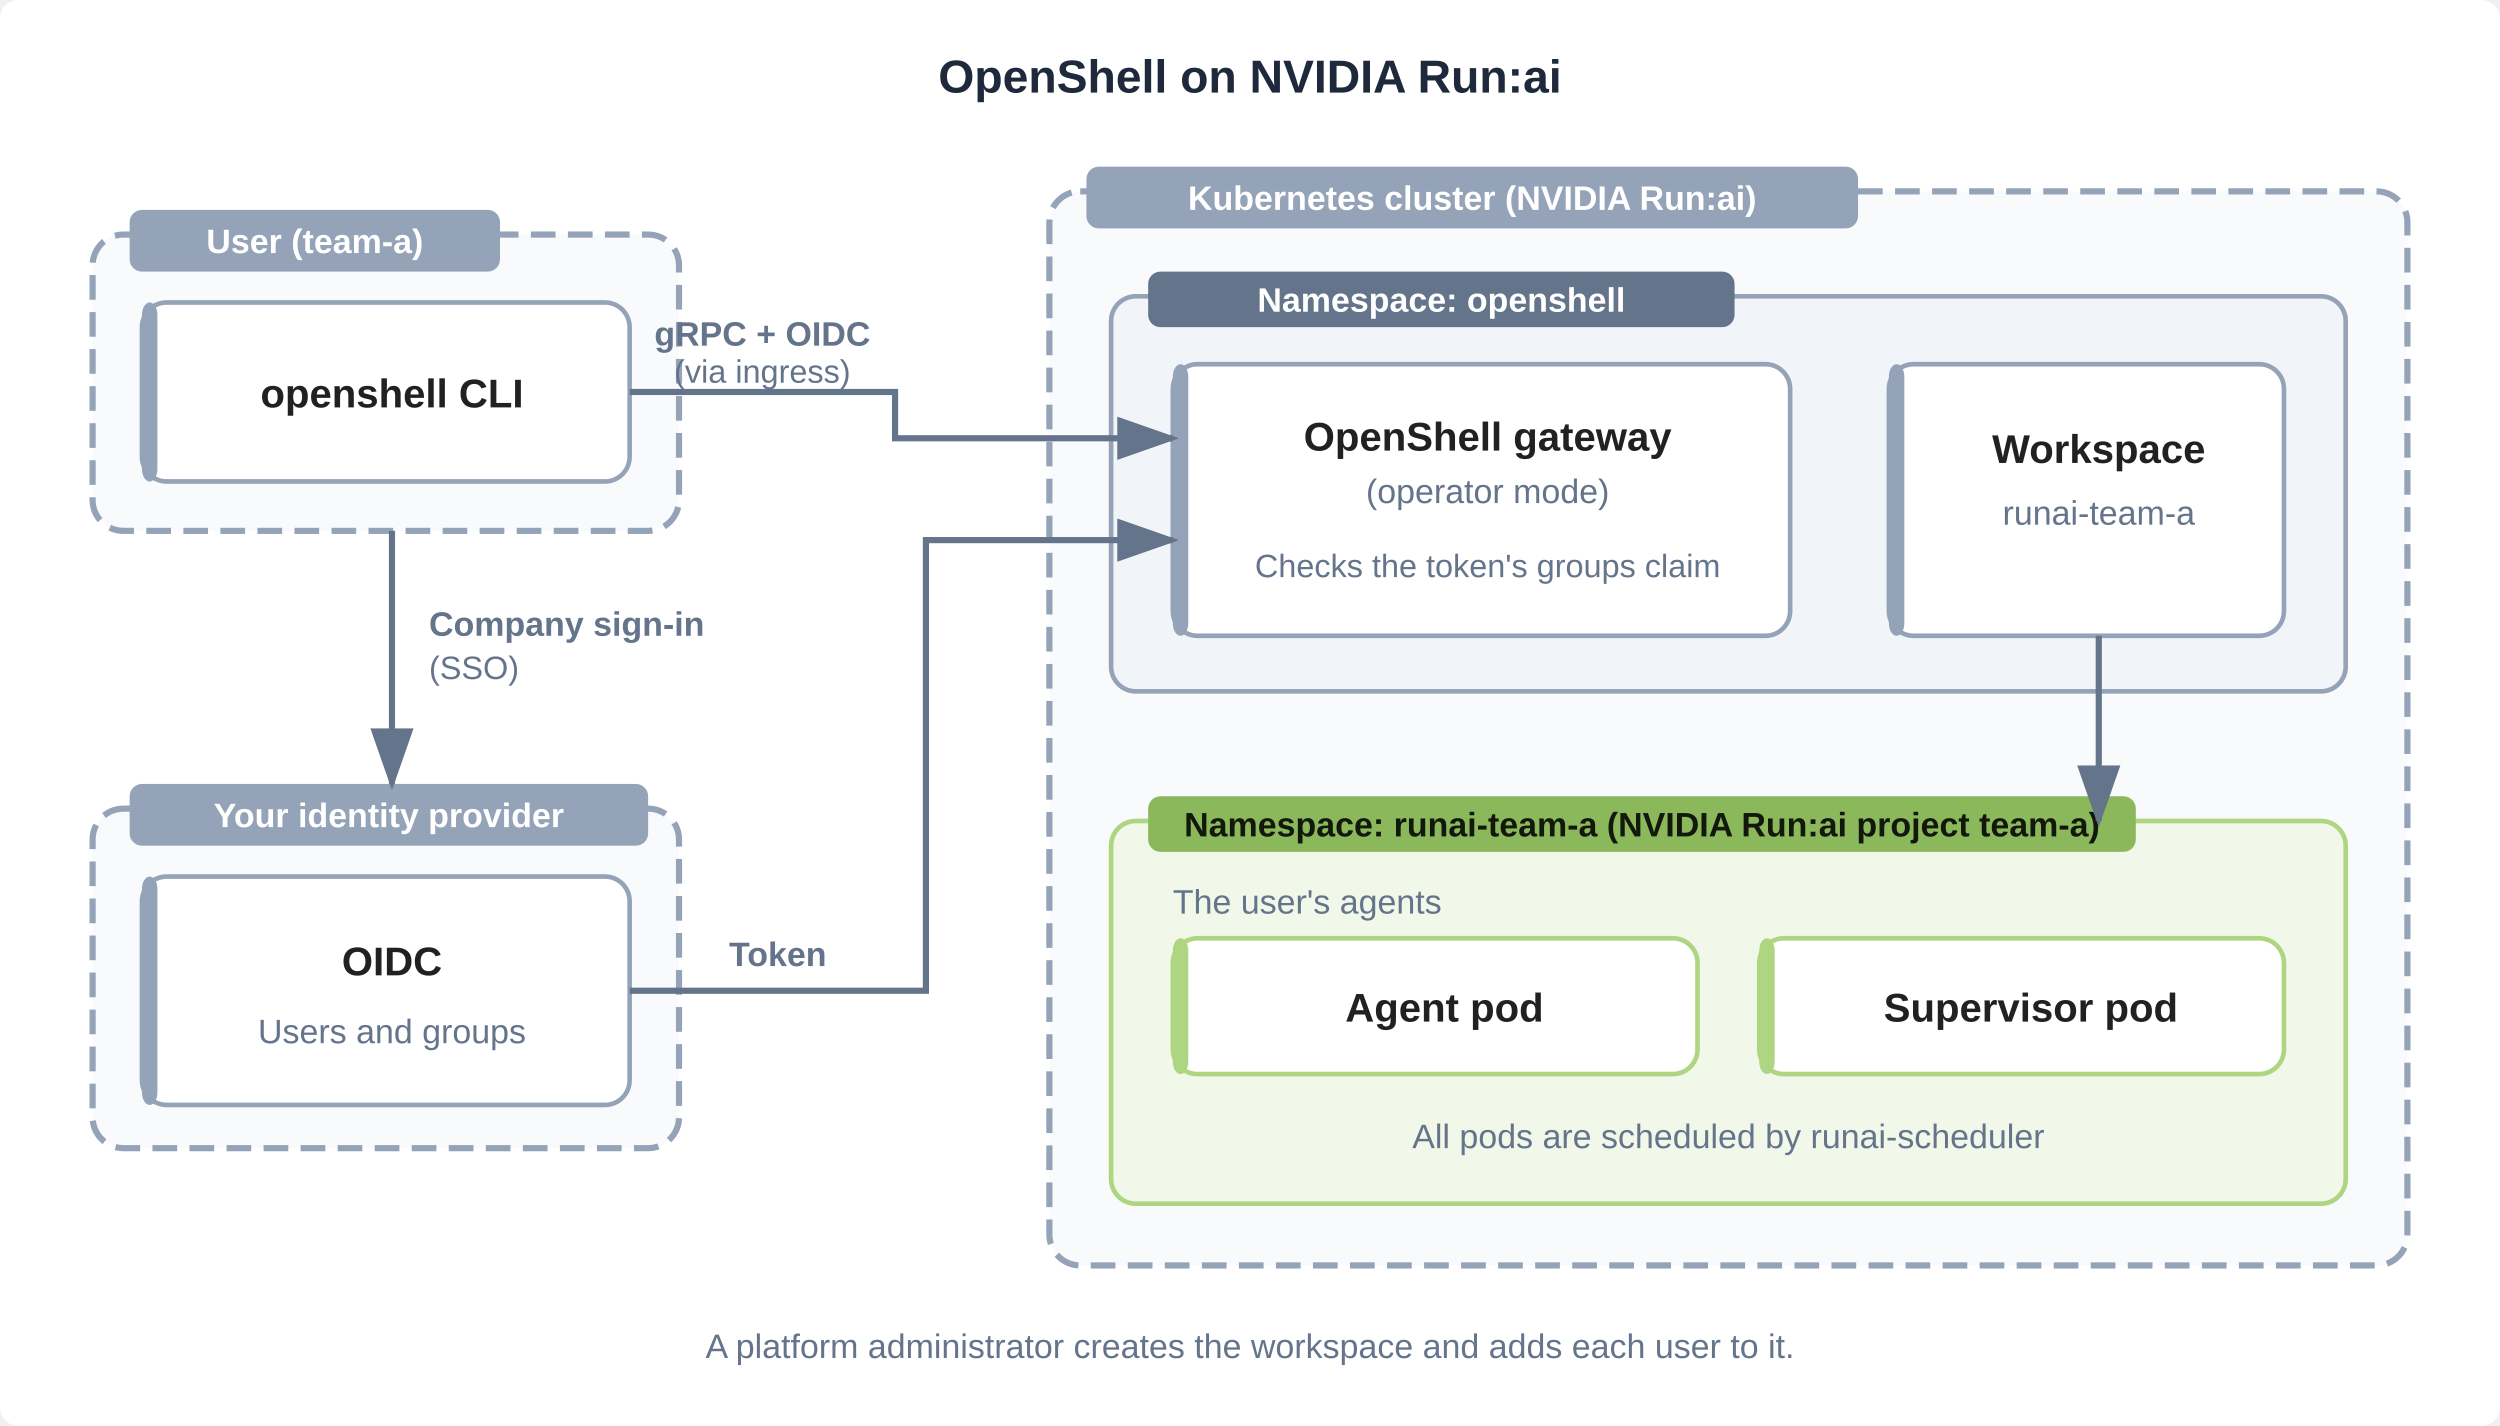
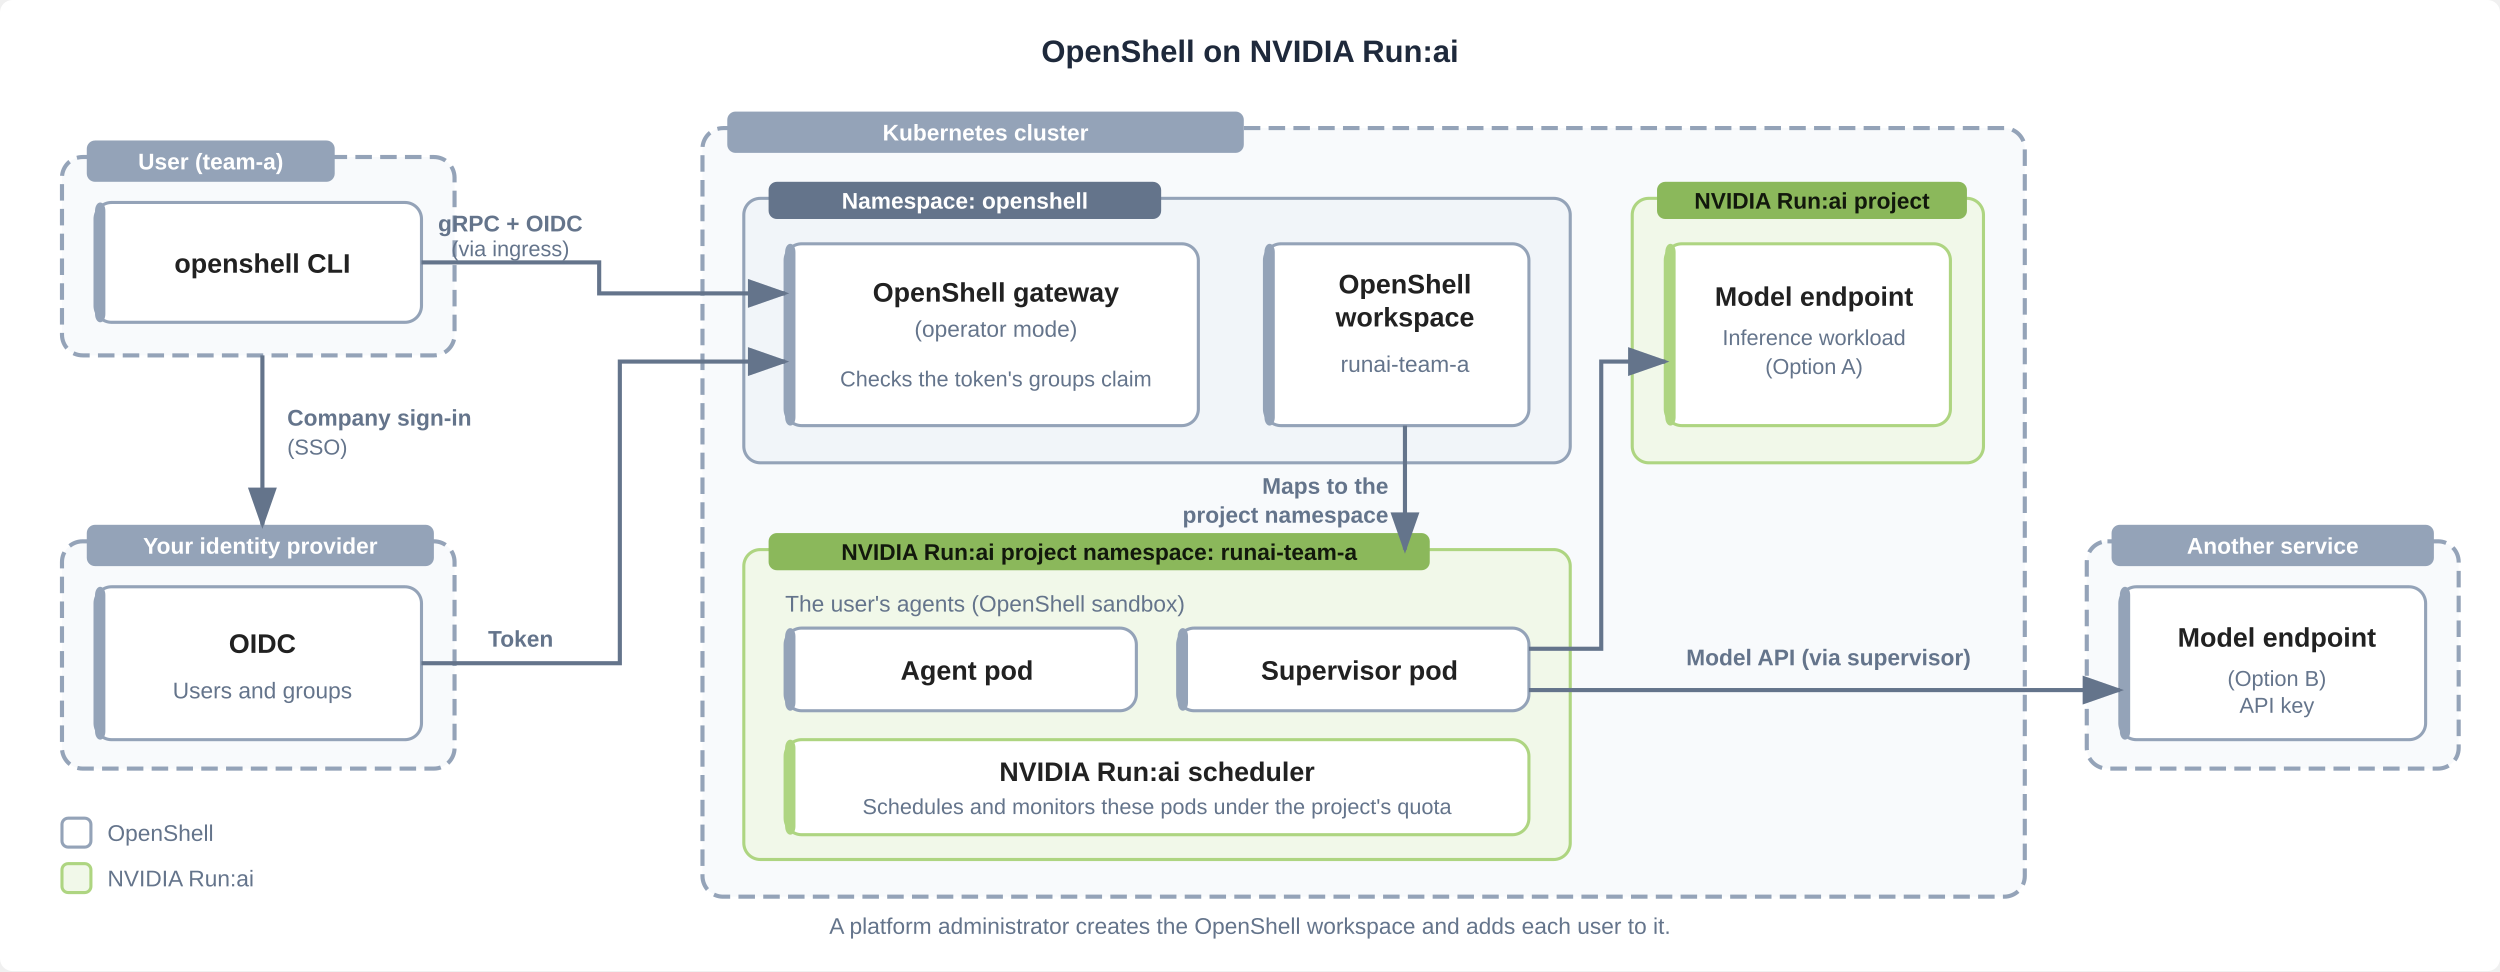
- <svg xmlns="http://www.w3.org/2000/svg" viewBox="0 0 810 462" width="810" height="462">
+ <svg xmlns="http://www.w3.org/2000/svg" viewBox="0 0 1210 470" width="1210" height="470">
  <defs>
    <style>
      text { font-family: 'Segoe UI', Arial, sans-serif; }
    </style>
    <marker id="arrowhead" markerWidth="10" markerHeight="7" refX="9" refY="3.5" orient="auto">
      <polygon points="0 0, 10 3.5, 0 7" fill="#64748B" />
    </marker>
  </defs>
-   <rect width="810" height="462" fill="#FFFFFF" rx="6" />
-   <text x="405" y="30" text-anchor="middle" font-size="15" font-weight="700" fill="#1E293B">OpenShell on NVIDIA Run:ai</text>
+   <rect width="1210" height="470" fill="#FFFFFF" rx="6" />
+   <text x="605" y="30" text-anchor="middle" font-size="15" font-weight="700" fill="#1E293B">OpenShell on NVIDIA Run:ai</text>
  <rect x="30" y="76" width="190" height="96" rx="10" fill="#F8FAFC" stroke="#94A3B8" stroke-width="2" stroke-dasharray="8 4" />
  <rect x="42" y="68" width="120" height="20" rx="4" fill="#94A3B8" />
  <text x="102" y="82" text-anchor="middle" font-size="11" font-weight="600" fill="#FFFFFF">User (team-a)</text>
  <rect x="46" y="98" width="158" height="58" rx="8" fill="#FFFFFF" stroke="#94A3B8" stroke-width="1.5" />
  <rect x="46" y="98" width="5" height="58" rx="4" fill="#94A3B8" />
  <text x="127" y="132" text-anchor="middle" font-size="13" font-weight="700" fill="#000000" fill-opacity="0.87">openshell CLI</text>
  <rect x="30" y="262" width="190" height="110" rx="10" fill="#F8FAFC" stroke="#94A3B8" stroke-width="2" stroke-dasharray="8 4" />
  <rect x="42" y="254" width="168" height="20" rx="4" fill="#94A3B8" />
  <text x="126" y="268" text-anchor="middle" font-size="11" font-weight="600" fill="#FFFFFF">Your identity provider</text>
  <rect x="46" y="284" width="158" height="74" rx="8" fill="#FFFFFF" stroke="#94A3B8" stroke-width="1.5" />
  <rect x="46" y="284" width="5" height="74" rx="4" fill="#94A3B8" />
  <text x="127" y="316" text-anchor="middle" font-size="13" font-weight="700" fill="#000000" fill-opacity="0.87">OIDC</text>
  <text x="127" y="338" text-anchor="middle" font-size="11" fill="#64748B">Users and groups</text>
-   <rect x="340" y="62" width="440" height="348" rx="10" fill="#F8FAFC" stroke="#94A3B8" stroke-width="2" stroke-dasharray="8 4" />
+   <rect x="340" y="62" width="640" height="372" rx="10" fill="#F8FAFC" stroke="#94A3B8" stroke-width="2" stroke-dasharray="8 4" />
  <rect x="352" y="54" width="250" height="20" rx="4" fill="#94A3B8" />
-   <text x="477" y="68" text-anchor="middle" font-size="11" font-weight="600" fill="#FFFFFF">Kubernetes cluster (NVIDIA Run:ai)</text>
+   <text x="477" y="68" text-anchor="middle" font-size="11" font-weight="600" fill="#FFFFFF">Kubernetes cluster</text>
  <rect x="360" y="96" width="400" height="128" rx="8" fill="#F1F5F9" stroke="#94A3B8" stroke-width="1.5" />
  <rect x="372" y="88" width="190" height="18" rx="4" fill="#64748B" />
  <text x="467" y="101" text-anchor="middle" font-size="11" font-weight="600" fill="#FFFFFF">Namespace: openshell</text>
  <rect x="380" y="118" width="200" height="88" rx="8" fill="#FFFFFF" stroke="#94A3B8" stroke-width="1.5" />
  <rect x="380" y="118" width="5" height="88" rx="4" fill="#94A3B8" />
  <text x="482" y="146" text-anchor="middle" font-size="13" font-weight="700" fill="#000000" fill-opacity="0.87">OpenShell gateway</text>
  <text x="482" y="163" text-anchor="middle" font-size="11" fill="#64748B">(operator mode)</text>
  <text x="482" y="187" text-anchor="middle" font-size="10.5" fill="#64748B">Checks the token's groups claim</text>
  <rect x="612" y="118" width="128" height="88" rx="8" fill="#FFFFFF" stroke="#94A3B8" stroke-width="1.5" />
  <rect x="612" y="118" width="5" height="88" rx="4" fill="#94A3B8" />
-   <text x="680" y="150" text-anchor="middle" font-size="13" font-weight="700" fill="#000000" fill-opacity="0.87">Workspace</text>
-   <text x="680" y="170" text-anchor="middle" font-size="11" fill="#64748B">runai-team-a</text>
-   <rect x="360" y="266" width="400" height="124" rx="8" fill="#F1F8E9" stroke="#AED581" stroke-width="1.5" />
+   <text x="680" y="142" text-anchor="middle" font-size="13" font-weight="700" fill="#000000" fill-opacity="0.87">OpenShell</text>
+   <text x="680" y="158" text-anchor="middle" font-size="13" font-weight="700" fill="#000000" fill-opacity="0.87">workspace</text>
+   <text x="680" y="180" text-anchor="middle" font-size="11" fill="#64748B">runai-team-a</text>
+   <rect x="360" y="266" width="400" height="150" rx="8" fill="#F1F8E9" stroke="#AED581" stroke-width="1.5" />
  <rect x="372" y="258" width="320" height="18" rx="4" fill="#8BB85B" />
-   <text x="532" y="271" text-anchor="middle" font-size="11" font-weight="600" fill="#000000" fill-opacity="0.87">Namespace: runai-team-a (NVIDIA Run:ai project team-a)</text>
-   <text x="380" y="296" font-size="11" fill="#64748B">The user's agents</text>
-   <rect x="380" y="304" width="170" height="44" rx="8" fill="#FFFFFF" stroke="#AED581" stroke-width="1.5" />
-   <rect x="380" y="304" width="5" height="44" rx="4" fill="#AED581" />
-   <text x="468" y="331" text-anchor="middle" font-size="13" font-weight="700" fill="#000000" fill-opacity="0.87">Agent pod</text>
-   <rect x="570" y="304" width="170" height="44" rx="8" fill="#FFFFFF" stroke="#AED581" stroke-width="1.5" />
-   <rect x="570" y="304" width="5" height="44" rx="4" fill="#AED581" />
-   <text x="658" y="331" text-anchor="middle" font-size="13" font-weight="700" fill="#000000" fill-opacity="0.87">Supervisor pod</text>
-   <text x="560" y="372" text-anchor="middle" font-size="11" fill="#64748B">All pods are scheduled by runai-scheduler</text>
+   <text x="532" y="271" text-anchor="middle" font-size="11" font-weight="600" fill="#000000" fill-opacity="0.87">NVIDIA Run:ai project namespace: runai-team-a</text>
+   <text x="380" y="296" font-size="11" fill="#64748B">The user's agents (OpenShell sandbox)</text>
+   <rect x="380" y="304" width="170" height="40" rx="8" fill="#FFFFFF" stroke="#94A3B8" stroke-width="1.5" />
+   <rect x="380" y="304" width="5" height="40" rx="4" fill="#94A3B8" />
+   <text x="468" y="329" text-anchor="middle" font-size="13" font-weight="700" fill="#000000" fill-opacity="0.87">Agent pod</text>
+   <rect x="570" y="304" width="170" height="40" rx="8" fill="#FFFFFF" stroke="#94A3B8" stroke-width="1.5" />
+   <rect x="570" y="304" width="5" height="40" rx="4" fill="#94A3B8" />
+   <text x="658" y="329" text-anchor="middle" font-size="13" font-weight="700" fill="#000000" fill-opacity="0.87">Supervisor pod</text>
+   <rect x="380" y="358" width="360" height="46" rx="8" fill="#FFFFFF" stroke="#AED581" stroke-width="1.5" />
+   <rect x="380" y="358" width="5" height="46" rx="4" fill="#AED581" />
+   <text x="560" y="378" text-anchor="middle" font-size="13" font-weight="700" fill="#000000" fill-opacity="0.87">NVIDIA Run:ai scheduler</text>
+   <text x="560" y="394" text-anchor="middle" font-size="10.5" fill="#64748B">Schedules and monitors these pods under the project's quota</text>
  <line x1="680" y1="206" x2="680" y2="266" stroke="#64748B" stroke-width="2" marker-end="url(#arrowhead)" />
+   <text x="672" y="239" text-anchor="end" font-size="11" font-weight="600" fill="#64748B">Maps to the</text>
+   <text x="672" y="253" text-anchor="end" font-size="11" font-weight="600" fill="#64748B">project namespace</text>
  <polyline points="204,127 290,127 290,142 380,142" fill="none" stroke="#64748B" stroke-width="2" marker-end="url(#arrowhead)" />
  <text x="247" y="112" text-anchor="middle" font-size="11" font-weight="600" fill="#64748B">gRPC + OIDC</text>
  <text x="247" y="124" text-anchor="middle" font-size="10.5" fill="#64748B">(via ingress)</text>
  <line x1="127" y1="172" x2="127" y2="254" stroke="#64748B" stroke-width="2" marker-end="url(#arrowhead)" />
  <text x="139" y="206" font-size="11" font-weight="600" fill="#64748B">Company sign-in</text>
  <text x="139" y="220" font-size="10.5" fill="#64748B">(SSO)</text>
  <polyline points="204,321 300,321 300,175 380,175" fill="none" stroke="#64748B" stroke-width="2" marker-end="url(#arrowhead)" />
  <text x="252" y="313" text-anchor="middle" font-size="11" font-weight="600" fill="#64748B">Token</text>
-   <text x="405" y="440" text-anchor="middle" font-size="11" fill="#64748B">A platform administrator creates the workspace and adds each user to it.</text>
+   <rect x="790" y="96" width="170" height="128" rx="8" fill="#F1F8E9" stroke="#AED581" stroke-width="1.5" />
+   <rect x="802" y="88" width="150" height="18" rx="4" fill="#8BB85B" />
+   <text x="877" y="101" text-anchor="middle" font-size="11" font-weight="600" fill="#000000" fill-opacity="0.87">NVIDIA Run:ai project</text>
+   <rect x="806" y="118" width="138" height="88" rx="8" fill="#FFFFFF" stroke="#AED581" stroke-width="1.5" />
+   <rect x="806" y="118" width="5" height="88" rx="4" fill="#AED581" />
+   <text x="878" y="148" text-anchor="middle" font-size="13" font-weight="700" fill="#000000" fill-opacity="0.87">Model endpoint</text>
+   <text x="878" y="167" text-anchor="middle" font-size="10.5" fill="#64748B">Inference workload</text>
+   <text x="878" y="181" text-anchor="middle" font-size="10.5" fill="#64748B">(Option A)</text>
+   <rect x="1010" y="262" width="180" height="110" rx="10" fill="#F8FAFC" stroke="#94A3B8" stroke-width="2" stroke-dasharray="8 4" />
+   <rect x="1022" y="254" width="156" height="20" rx="4" fill="#94A3B8" />
+   <text x="1100" y="268" text-anchor="middle" font-size="11" font-weight="600" fill="#FFFFFF">Another service</text>
+   <rect x="1026" y="284" width="148" height="74" rx="8" fill="#FFFFFF" stroke="#94A3B8" stroke-width="1.5" />
+   <rect x="1026" y="284" width="5" height="74" rx="4" fill="#94A3B8" />
+   <text x="1102" y="313" text-anchor="middle" font-size="13" font-weight="700" fill="#000000" fill-opacity="0.87">Model endpoint</text>
+   <text x="1102" y="332" text-anchor="middle" font-size="10.5" fill="#64748B">(Option B)</text>
+   <text x="1102" y="345" text-anchor="middle" font-size="10.5" fill="#64748B">API key</text>
+   <polyline points="740,314 775,314 775,175 806,175" fill="none" stroke="#64748B" stroke-width="2" marker-end="url(#arrowhead)" />
+   <line x1="740" y1="334" x2="1026" y2="334" stroke="#64748B" stroke-width="2" marker-end="url(#arrowhead)" />
+   <text x="885" y="322" text-anchor="middle" font-size="11" font-weight="600" fill="#64748B">Model API (via supervisor)</text>
+   <rect x="30" y="396" width="14" height="14" rx="3" fill="#FFFFFF" stroke="#94A3B8" stroke-width="1.5" />
+   <text x="52" y="407" font-size="11" fill="#64748B">OpenShell</text>
+   <rect x="30" y="418" width="14" height="14" rx="3" fill="#F1F8E9" stroke="#AED581" stroke-width="1.5" />
+   <text x="52" y="429" font-size="11" fill="#64748B">NVIDIA Run:ai</text>
+   <text x="605" y="452" text-anchor="middle" font-size="11" fill="#64748B">A platform administrator creates the OpenShell workspace and adds each user to it.</text>
</svg>
